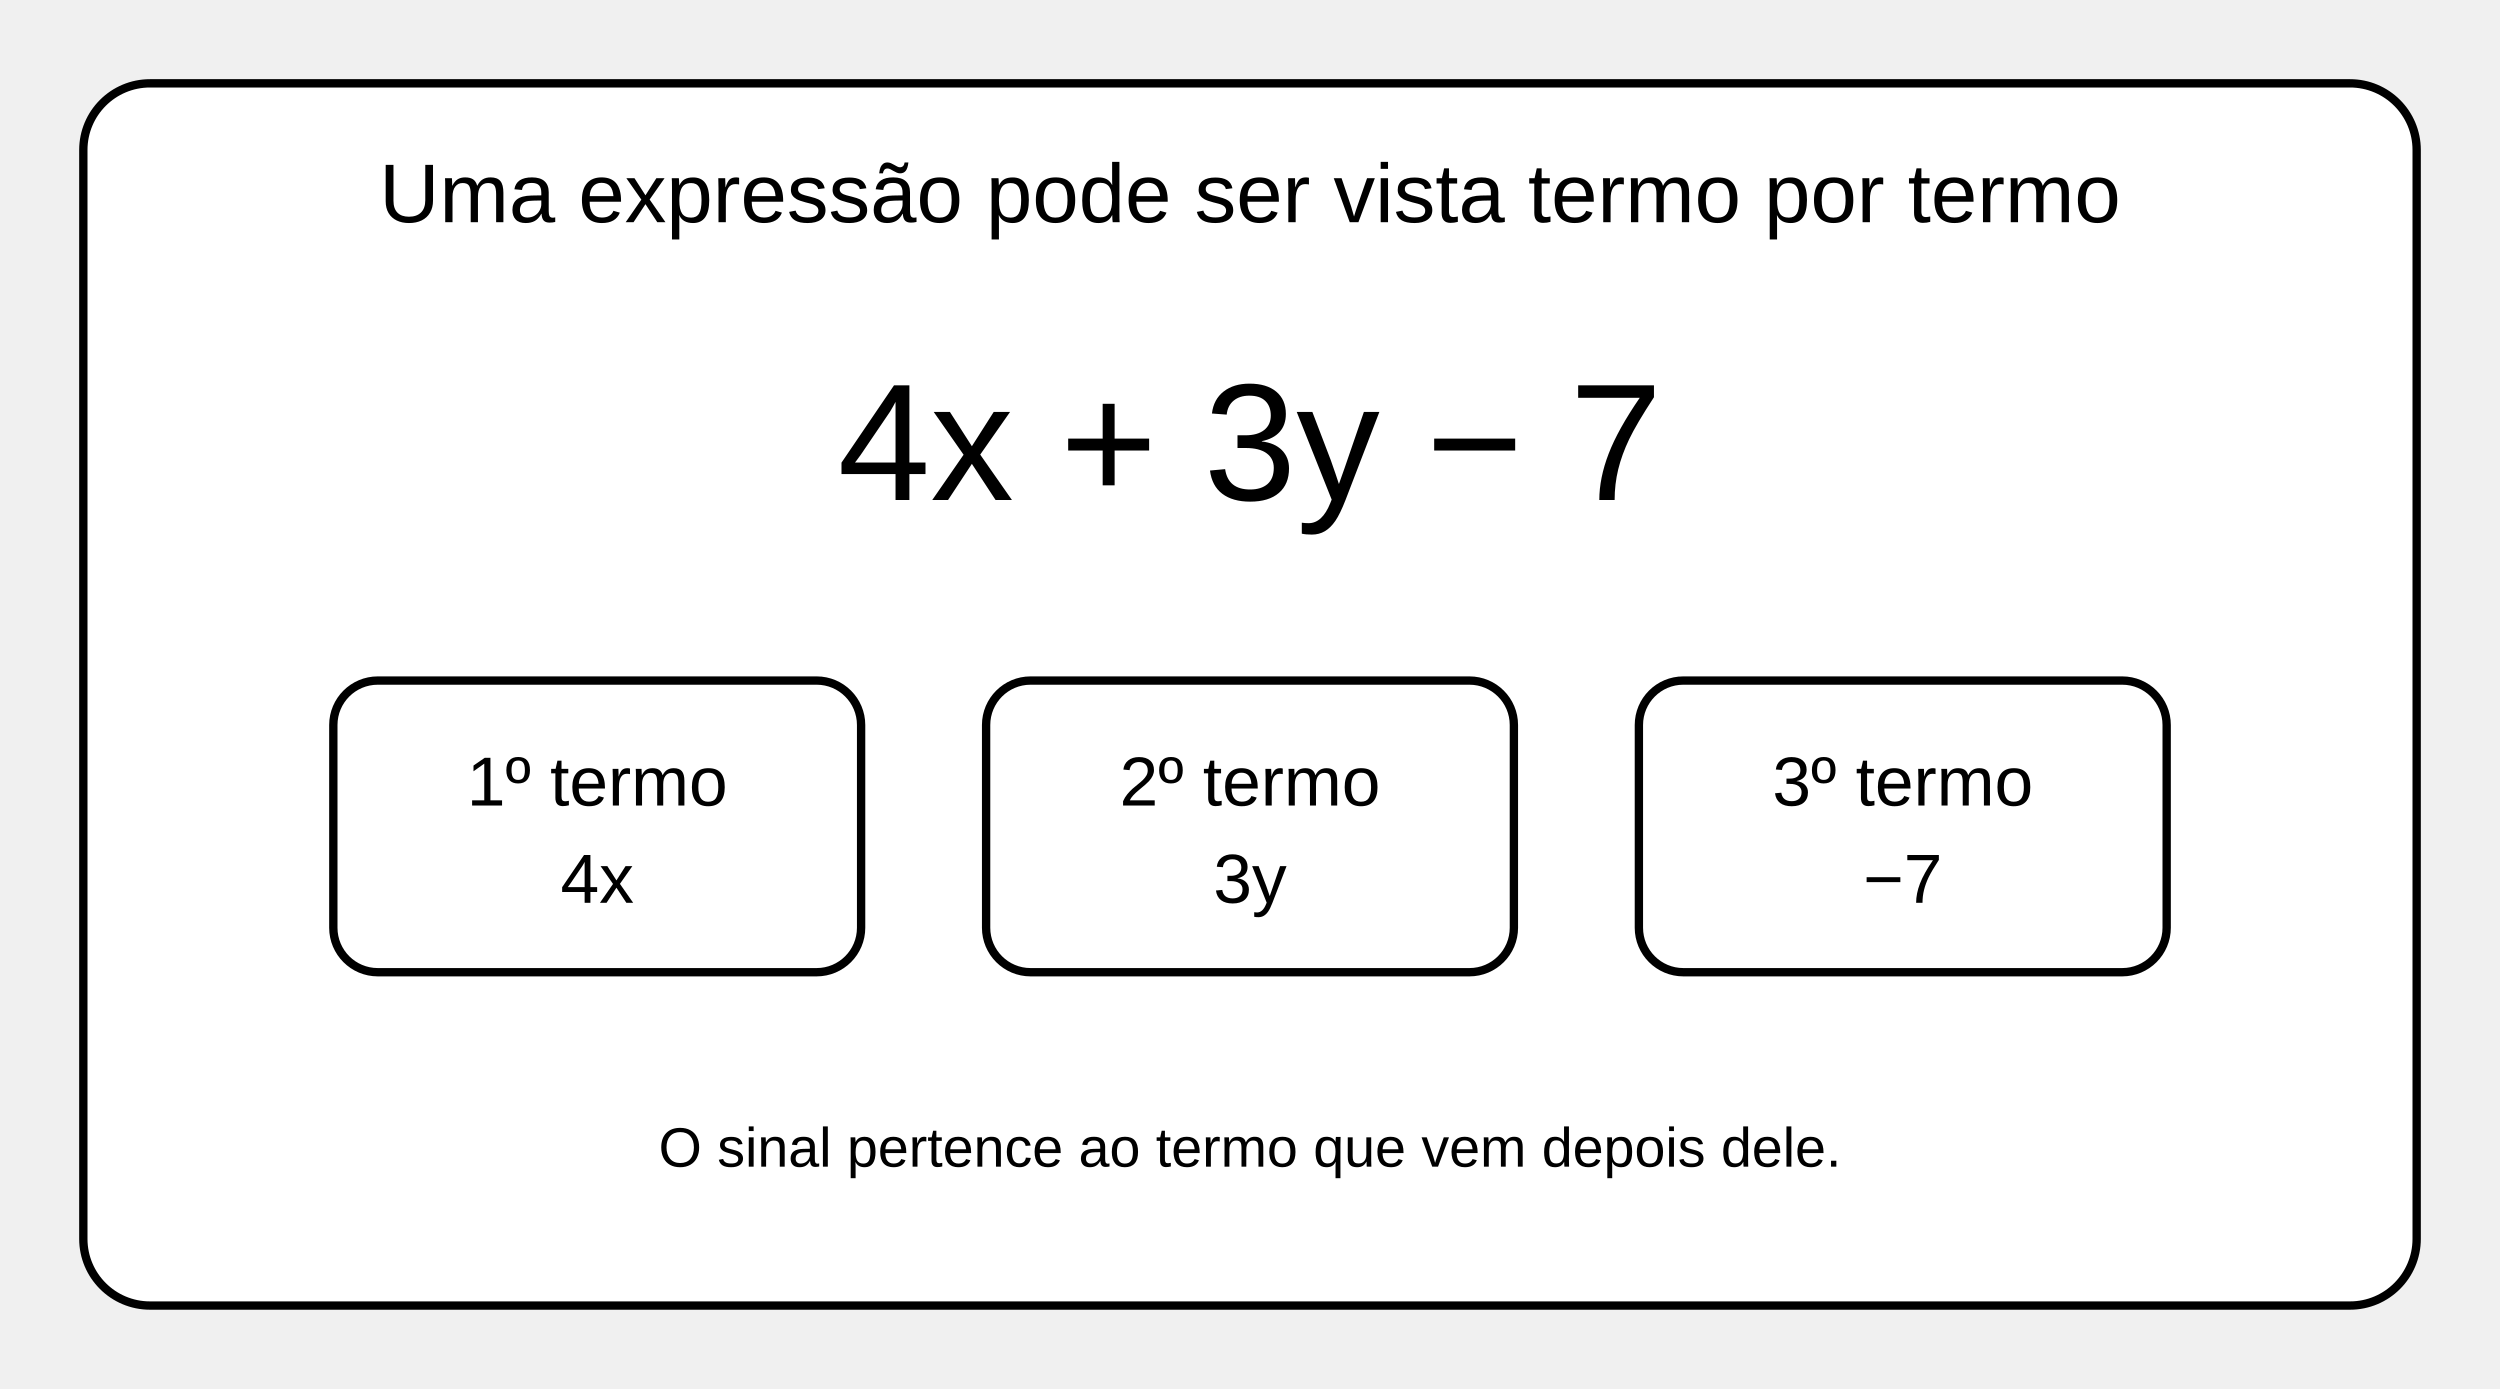
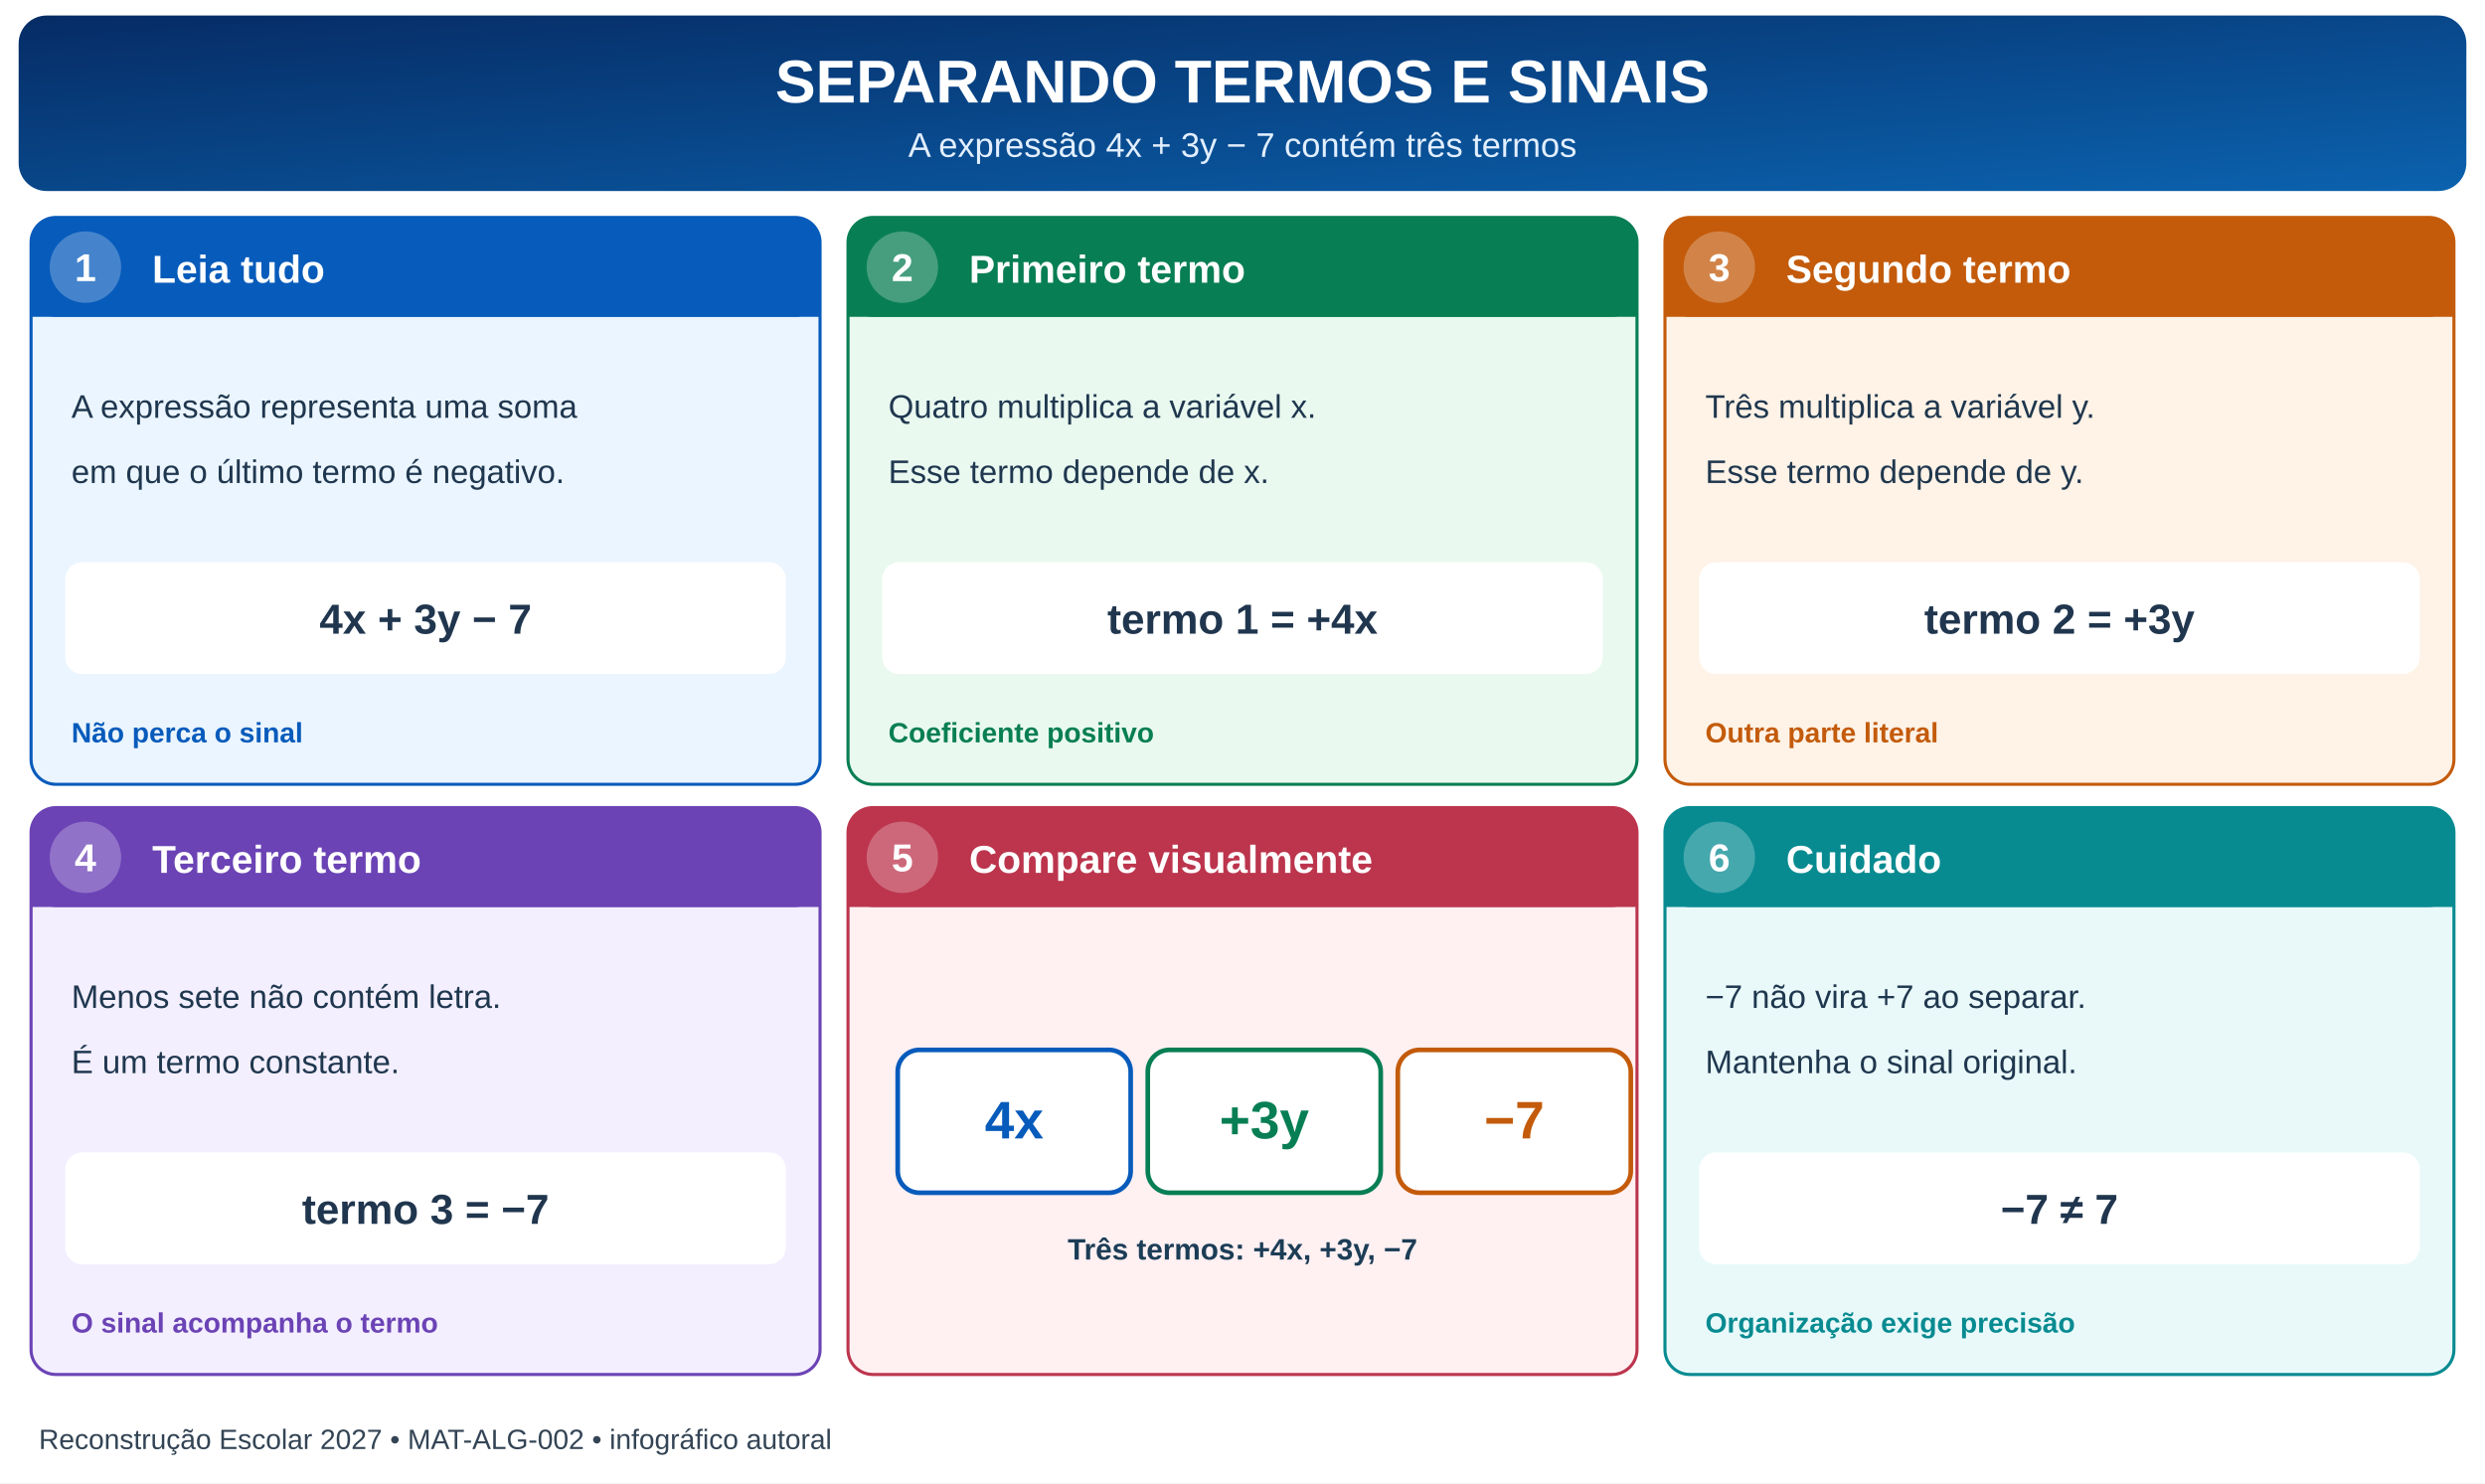
- <svg xmlns="http://www.w3.org/2000/svg" width="900" height="500" viewBox="0 0 900 500" role="img" aria-labelledby="t d">
-   <rect x="30" y="30" width="840" height="440" rx="24" fill="white" stroke="currentColor" stroke-width="3" />
-   <text x="450" y="80" text-anchor="middle" font-family="Arial" font-size="30">Uma expressão pode ser vista termo por termo</text>
-   <text x="450" y="180" text-anchor="middle" font-family="Arial" font-size="60">4x + 3y − 7</text>
-   <rect x="120" y="245" width="190" height="105" rx="16" fill="none" stroke="currentColor" stroke-width="3" />
-   <rect x="355" y="245" width="190" height="105" rx="16" fill="none" stroke="currentColor" stroke-width="3" />
-   <rect x="590" y="245" width="190" height="105" rx="16" fill="none" stroke="currentColor" stroke-width="3" />
-   <g font-family="Arial" font-size="25" text-anchor="middle">
-     <text x="215" y="290">1º termo</text>
-     <text x="215" y="325">4x</text>
-     <text x="450" y="290">2º termo</text>
-     <text x="450" y="325">3y</text>
-     <text x="685" y="290">3º termo</text>
-     <text x="685" y="325">−7</text>
-   </g>
-   <text x="450" y="420" text-anchor="middle" font-family="Arial" font-size="20">O sinal pertence ao termo que vem depois dele.</text>
+ <svg xmlns="http://www.w3.org/2000/svg" viewBox="0 0 1600 955" role="img" aria-labelledby="title desc">
+   <defs>
+     <linearGradient id="head" x1="0" y1="0" x2="1" y2="1">
+       <stop offset="0" stop-color="#062c65" />
+       <stop offset="1" stop-color="#0b62ae" />
+     </linearGradient>
+   </defs>
+   <rect width="1600" height="955" fill="#fff" />
+   <rect x="12" y="10" width="1576" height="113" rx="18" fill="url(#head)" />
+   <text x="800" y="66" text-anchor="middle" font-family="Arial,DejaVu Sans,sans-serif" font-size="39" font-weight="700" fill="#fff">SEPARANDO TERMOS E SINAIS</text>
+   <text x="800" y="101" text-anchor="middle" font-family="Arial,DejaVu Sans,sans-serif" font-size="22" font-weight="400" fill="#e2efff">A expressão 4x + 3y − 7 contém três termos</text>
+   <rect x="20" y="140" width="508" height="365" rx="16" fill="#ebf5ff" stroke="#075bbb" stroke-width="2" />
+   <rect x="20" y="140" width="508" height="64" rx="16" fill="#075bbb" />
+   <rect x="20" y="186" width="508" height="18" fill="#075bbb" />
+   <circle cx="55" cy="172" r="23" fill="#fff" opacity=".25" />
+   <text x="55" y="181" text-anchor="middle" font-family="Arial,DejaVu Sans,sans-serif" font-size="25" font-weight="700" fill="#fff">1</text>
+   <text x="98" y="182" text-anchor="start" font-family="Arial,DejaVu Sans,sans-serif" font-size="25" font-weight="700" fill="#fff">Leia tudo</text>
+   <text x="46" y="269" text-anchor="start" font-family="Arial,DejaVu Sans,sans-serif" font-size="21" font-weight="400" fill="#1f374e">A expressão representa uma soma</text>
+   <text x="46" y="311" text-anchor="start" font-family="Arial,DejaVu Sans,sans-serif" font-size="21" font-weight="400" fill="#1f374e">em que o último termo é negativo.</text>
+   <rect x="42" y="362" width="464" height="72" rx="11" fill="#fff" />
+   <text x="274" y="408" text-anchor="middle" font-family="Arial,DejaVu Sans,sans-serif" font-size="27" font-weight="700" fill="#20364e">4x + 3y − 7</text>
+   <text x="46" y="478" text-anchor="start" font-family="Arial,DejaVu Sans,sans-serif" font-size="18" font-weight="700" fill="#075bbb">Não perca o sinal</text>
+   <rect x="546" y="140" width="508" height="365" rx="16" fill="#e9f9f0" stroke="#087e54" stroke-width="2" />
+   <rect x="546" y="140" width="508" height="64" rx="16" fill="#087e54" />
+   <rect x="546" y="186" width="508" height="18" fill="#087e54" />
+   <circle cx="581" cy="172" r="23" fill="#fff" opacity=".25" />
+   <text x="581" y="181" text-anchor="middle" font-family="Arial,DejaVu Sans,sans-serif" font-size="25" font-weight="700" fill="#fff">2</text>
+   <text x="624" y="182" text-anchor="start" font-family="Arial,DejaVu Sans,sans-serif" font-size="25" font-weight="700" fill="#fff">Primeiro termo</text>
+   <text x="572" y="269" text-anchor="start" font-family="Arial,DejaVu Sans,sans-serif" font-size="21" font-weight="400" fill="#1f374e">Quatro multiplica a variável x.</text>
+   <text x="572" y="311" text-anchor="start" font-family="Arial,DejaVu Sans,sans-serif" font-size="21" font-weight="400" fill="#1f374e">Esse termo depende de x.</text>
+   <rect x="568" y="362" width="464" height="72" rx="11" fill="#fff" />
+   <text x="800" y="408" text-anchor="middle" font-family="Arial,DejaVu Sans,sans-serif" font-size="27" font-weight="700" fill="#20364e">termo 1 = +4x</text>
+   <text x="572" y="478" text-anchor="start" font-family="Arial,DejaVu Sans,sans-serif" font-size="18" font-weight="700" fill="#087e54">Coeficiente positivo</text>
+   <rect x="1072" y="140" width="508" height="365" rx="16" fill="#fff2e6" stroke="#c35b0b" stroke-width="2" />
+   <rect x="1072" y="140" width="508" height="64" rx="16" fill="#c35b0b" />
+   <rect x="1072" y="186" width="508" height="18" fill="#c35b0b" />
+   <circle cx="1107" cy="172" r="23" fill="#fff" opacity=".25" />
+   <text x="1107" y="181" text-anchor="middle" font-family="Arial,DejaVu Sans,sans-serif" font-size="25" font-weight="700" fill="#fff">3</text>
+   <text x="1150" y="182" text-anchor="start" font-family="Arial,DejaVu Sans,sans-serif" font-size="25" font-weight="700" fill="#fff">Segundo termo</text>
+   <text x="1098" y="269" text-anchor="start" font-family="Arial,DejaVu Sans,sans-serif" font-size="21" font-weight="400" fill="#1f374e">Três multiplica a variável y.</text>
+   <text x="1098" y="311" text-anchor="start" font-family="Arial,DejaVu Sans,sans-serif" font-size="21" font-weight="400" fill="#1f374e">Esse termo depende de y.</text>
+   <rect x="1094" y="362" width="464" height="72" rx="11" fill="#fff" />
+   <text x="1326" y="408" text-anchor="middle" font-family="Arial,DejaVu Sans,sans-serif" font-size="27" font-weight="700" fill="#20364e">termo 2 = +3y</text>
+   <text x="1098" y="478" text-anchor="start" font-family="Arial,DejaVu Sans,sans-serif" font-size="18" font-weight="700" fill="#c35b0b">Outra parte literal</text>
+   <rect x="20" y="520" width="508" height="365" rx="16" fill="#f3efff" stroke="#6b43b5" stroke-width="2" />
+   <rect x="20" y="520" width="508" height="64" rx="16" fill="#6b43b5" />
+   <rect x="20" y="566" width="508" height="18" fill="#6b43b5" />
+   <circle cx="55" cy="552" r="23" fill="#fff" opacity=".25" />
+   <text x="55" y="561" text-anchor="middle" font-family="Arial,DejaVu Sans,sans-serif" font-size="25" font-weight="700" fill="#fff">4</text>
+   <text x="98" y="562" text-anchor="start" font-family="Arial,DejaVu Sans,sans-serif" font-size="25" font-weight="700" fill="#fff">Terceiro termo</text>
+   <text x="46" y="649" text-anchor="start" font-family="Arial,DejaVu Sans,sans-serif" font-size="21" font-weight="400" fill="#1f374e">Menos sete não contém letra.</text>
+   <text x="46" y="691" text-anchor="start" font-family="Arial,DejaVu Sans,sans-serif" font-size="21" font-weight="400" fill="#1f374e">É um termo constante.</text>
+   <rect x="42" y="742" width="464" height="72" rx="11" fill="#fff" />
+   <text x="274" y="788" text-anchor="middle" font-family="Arial,DejaVu Sans,sans-serif" font-size="27" font-weight="700" fill="#20364e">termo 3 = −7</text>
+   <text x="46" y="858" text-anchor="start" font-family="Arial,DejaVu Sans,sans-serif" font-size="18" font-weight="700" fill="#6b43b5">O sinal acompanha o termo</text>
+   <rect x="546" y="520" width="508" height="365" rx="16" fill="#fff0f2" stroke="#bc354d" stroke-width="2" />
+   <rect x="546" y="520" width="508" height="64" rx="16" fill="#bc354d" />
+   <rect x="546" y="566" width="508" height="18" fill="#bc354d" />
+   <circle cx="581" cy="552" r="23" fill="#fff" opacity=".25" />
+   <text x="581" y="561" text-anchor="middle" font-family="Arial,DejaVu Sans,sans-serif" font-size="25" font-weight="700" fill="#fff">5</text>
+   <text x="624" y="562" text-anchor="start" font-family="Arial,DejaVu Sans,sans-serif" font-size="25" font-weight="700" fill="#fff">Compare visualmente</text>
+   <rect x="578" y="676" width="150" height="92" rx="14" fill="#fff" stroke="#075bbb" stroke-width="3" />
+   <text x="653" y="733" text-anchor="middle" font-family="Arial,DejaVu Sans,sans-serif" font-size="34" font-weight="700" fill="#075bbb">4x</text>
+   <rect x="739" y="676" width="150" height="92" rx="14" fill="#fff" stroke="#087e54" stroke-width="3" />
+   <text x="814" y="733" text-anchor="middle" font-family="Arial,DejaVu Sans,sans-serif" font-size="34" font-weight="700" fill="#087e54">+3y</text>
+   <rect x="900" y="676" width="150" height="92" rx="14" fill="#fff" stroke="#c35b0b" stroke-width="3" />
+   <text x="975" y="733" text-anchor="middle" font-family="Arial,DejaVu Sans,sans-serif" font-size="34" font-weight="700" fill="#c35b0b">−7</text>
+   <text x="800" y="811" text-anchor="middle" font-family="Arial,DejaVu Sans,sans-serif" font-size="19" font-weight="700" fill="#1c3d56">Três termos: +4x, +3y, −7</text>
+   <rect x="1072" y="520" width="508" height="365" rx="16" fill="#e9f9fa" stroke="#078b91" stroke-width="2" />
+   <rect x="1072" y="520" width="508" height="64" rx="16" fill="#078b91" />
+   <rect x="1072" y="566" width="508" height="18" fill="#078b91" />
+   <circle cx="1107" cy="552" r="23" fill="#fff" opacity=".25" />
+   <text x="1107" y="561" text-anchor="middle" font-family="Arial,DejaVu Sans,sans-serif" font-size="25" font-weight="700" fill="#fff">6</text>
+   <text x="1150" y="562" text-anchor="start" font-family="Arial,DejaVu Sans,sans-serif" font-size="25" font-weight="700" fill="#fff">Cuidado</text>
+   <text x="1098" y="649" text-anchor="start" font-family="Arial,DejaVu Sans,sans-serif" font-size="21" font-weight="400" fill="#1f374e">−7 não vira +7 ao separar.</text>
+   <text x="1098" y="691" text-anchor="start" font-family="Arial,DejaVu Sans,sans-serif" font-size="21" font-weight="400" fill="#1f374e">Mantenha o sinal original.</text>
+   <rect x="1094" y="742" width="464" height="72" rx="11" fill="#fff" />
+   <text x="1326" y="788" text-anchor="middle" font-family="Arial,DejaVu Sans,sans-serif" font-size="27" font-weight="700" fill="#20364e">−7 ≠ 7</text>
+   <text x="1098" y="858" text-anchor="start" font-family="Arial,DejaVu Sans,sans-serif" font-size="18" font-weight="700" fill="#078b91">Organização exige precisão</text>
+   <text x="25" y="933" text-anchor="start" font-family="Arial,DejaVu Sans,sans-serif" font-size="18" font-weight="400" fill="#345">Reconstrução Escolar 2027 • MAT-ALG-002 • infográfico autoral</text>
</svg>
